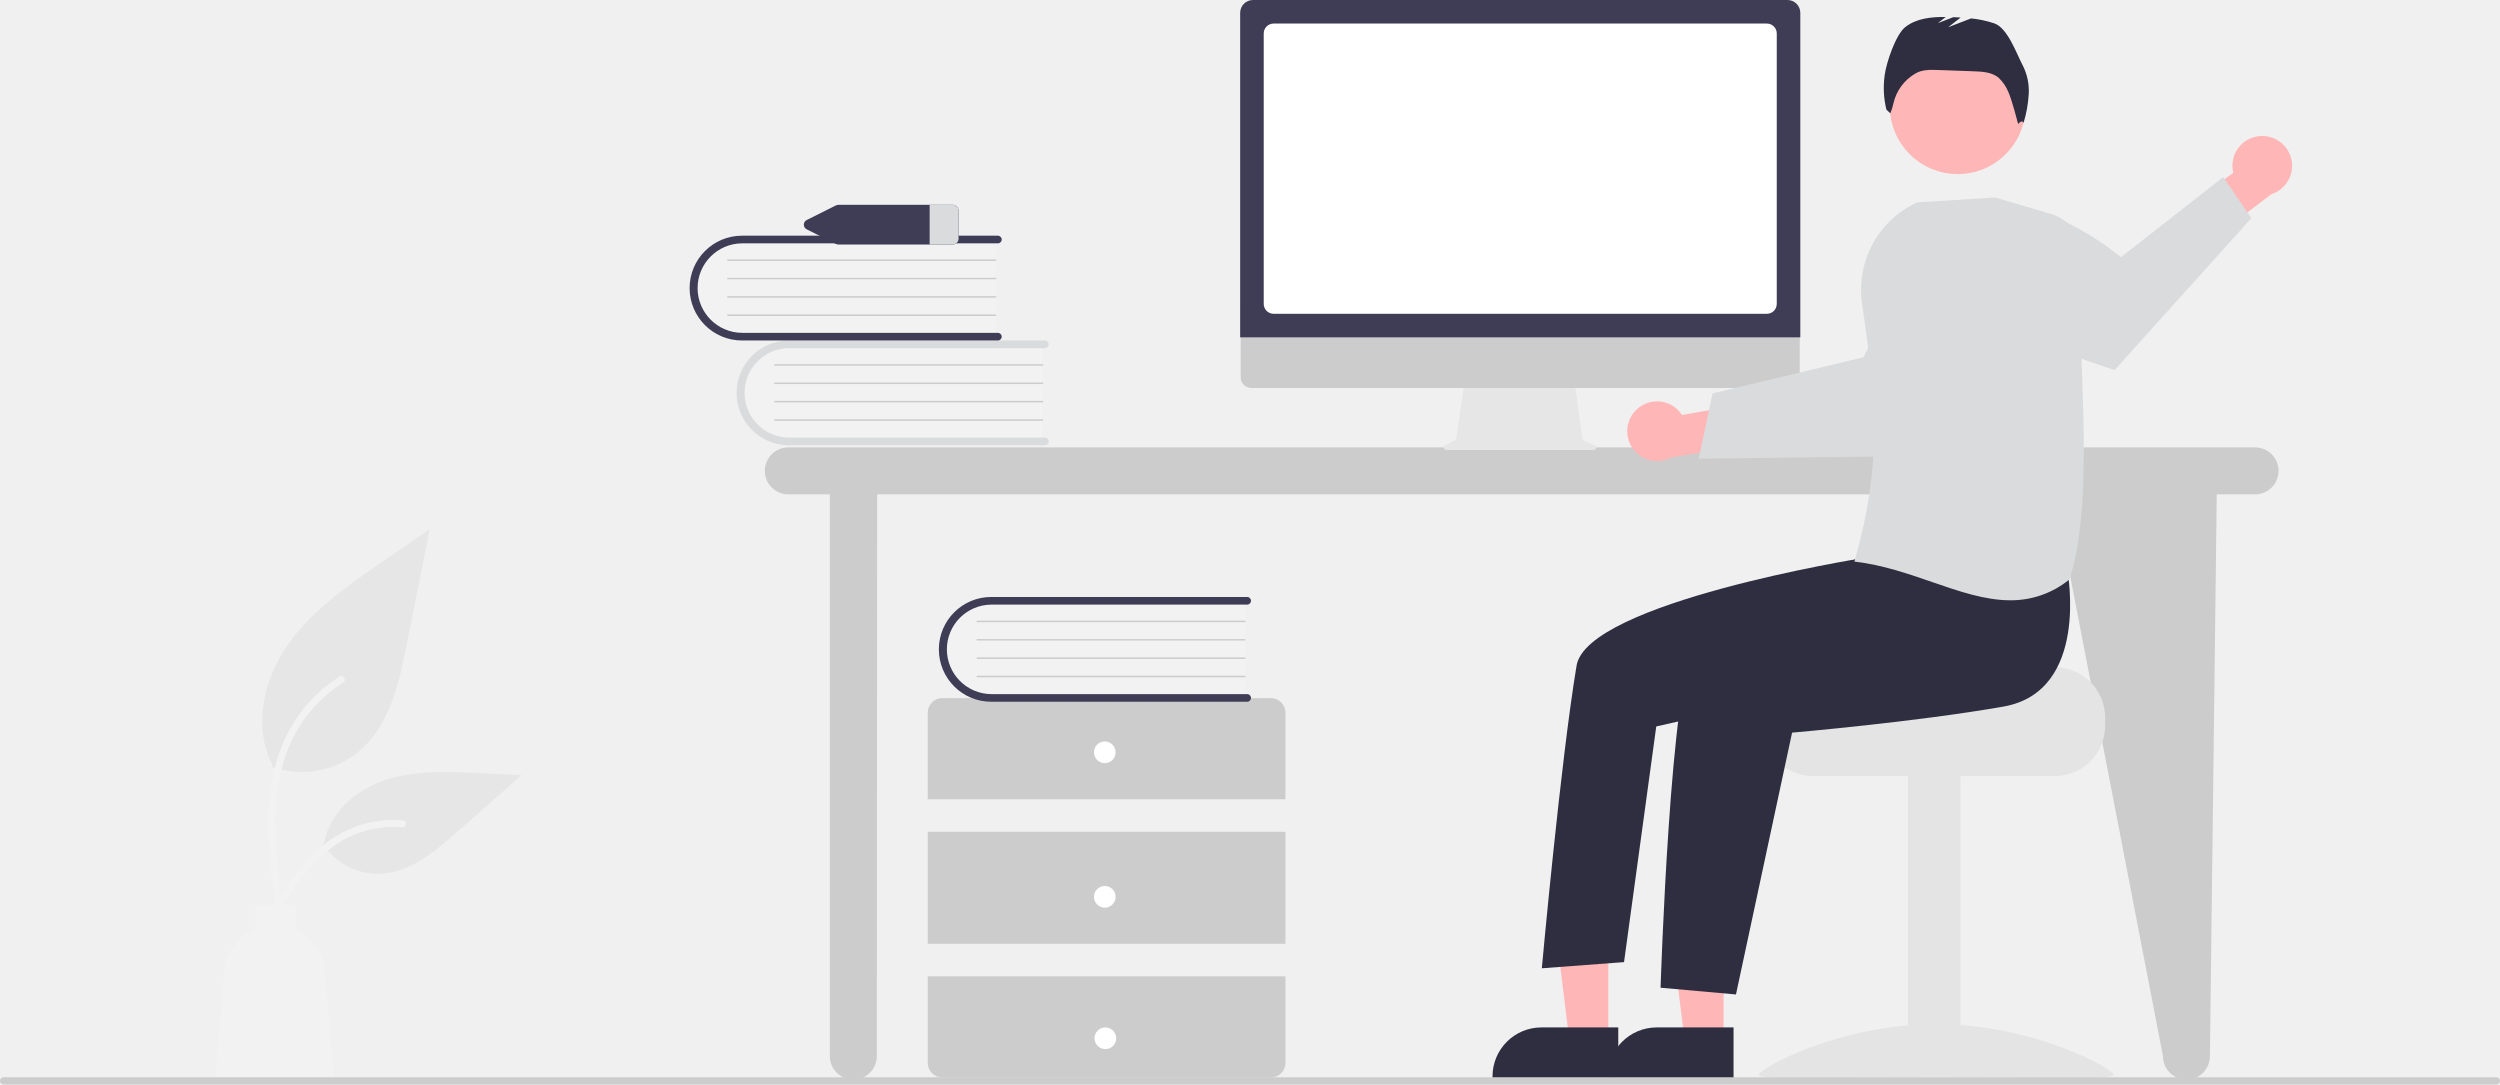
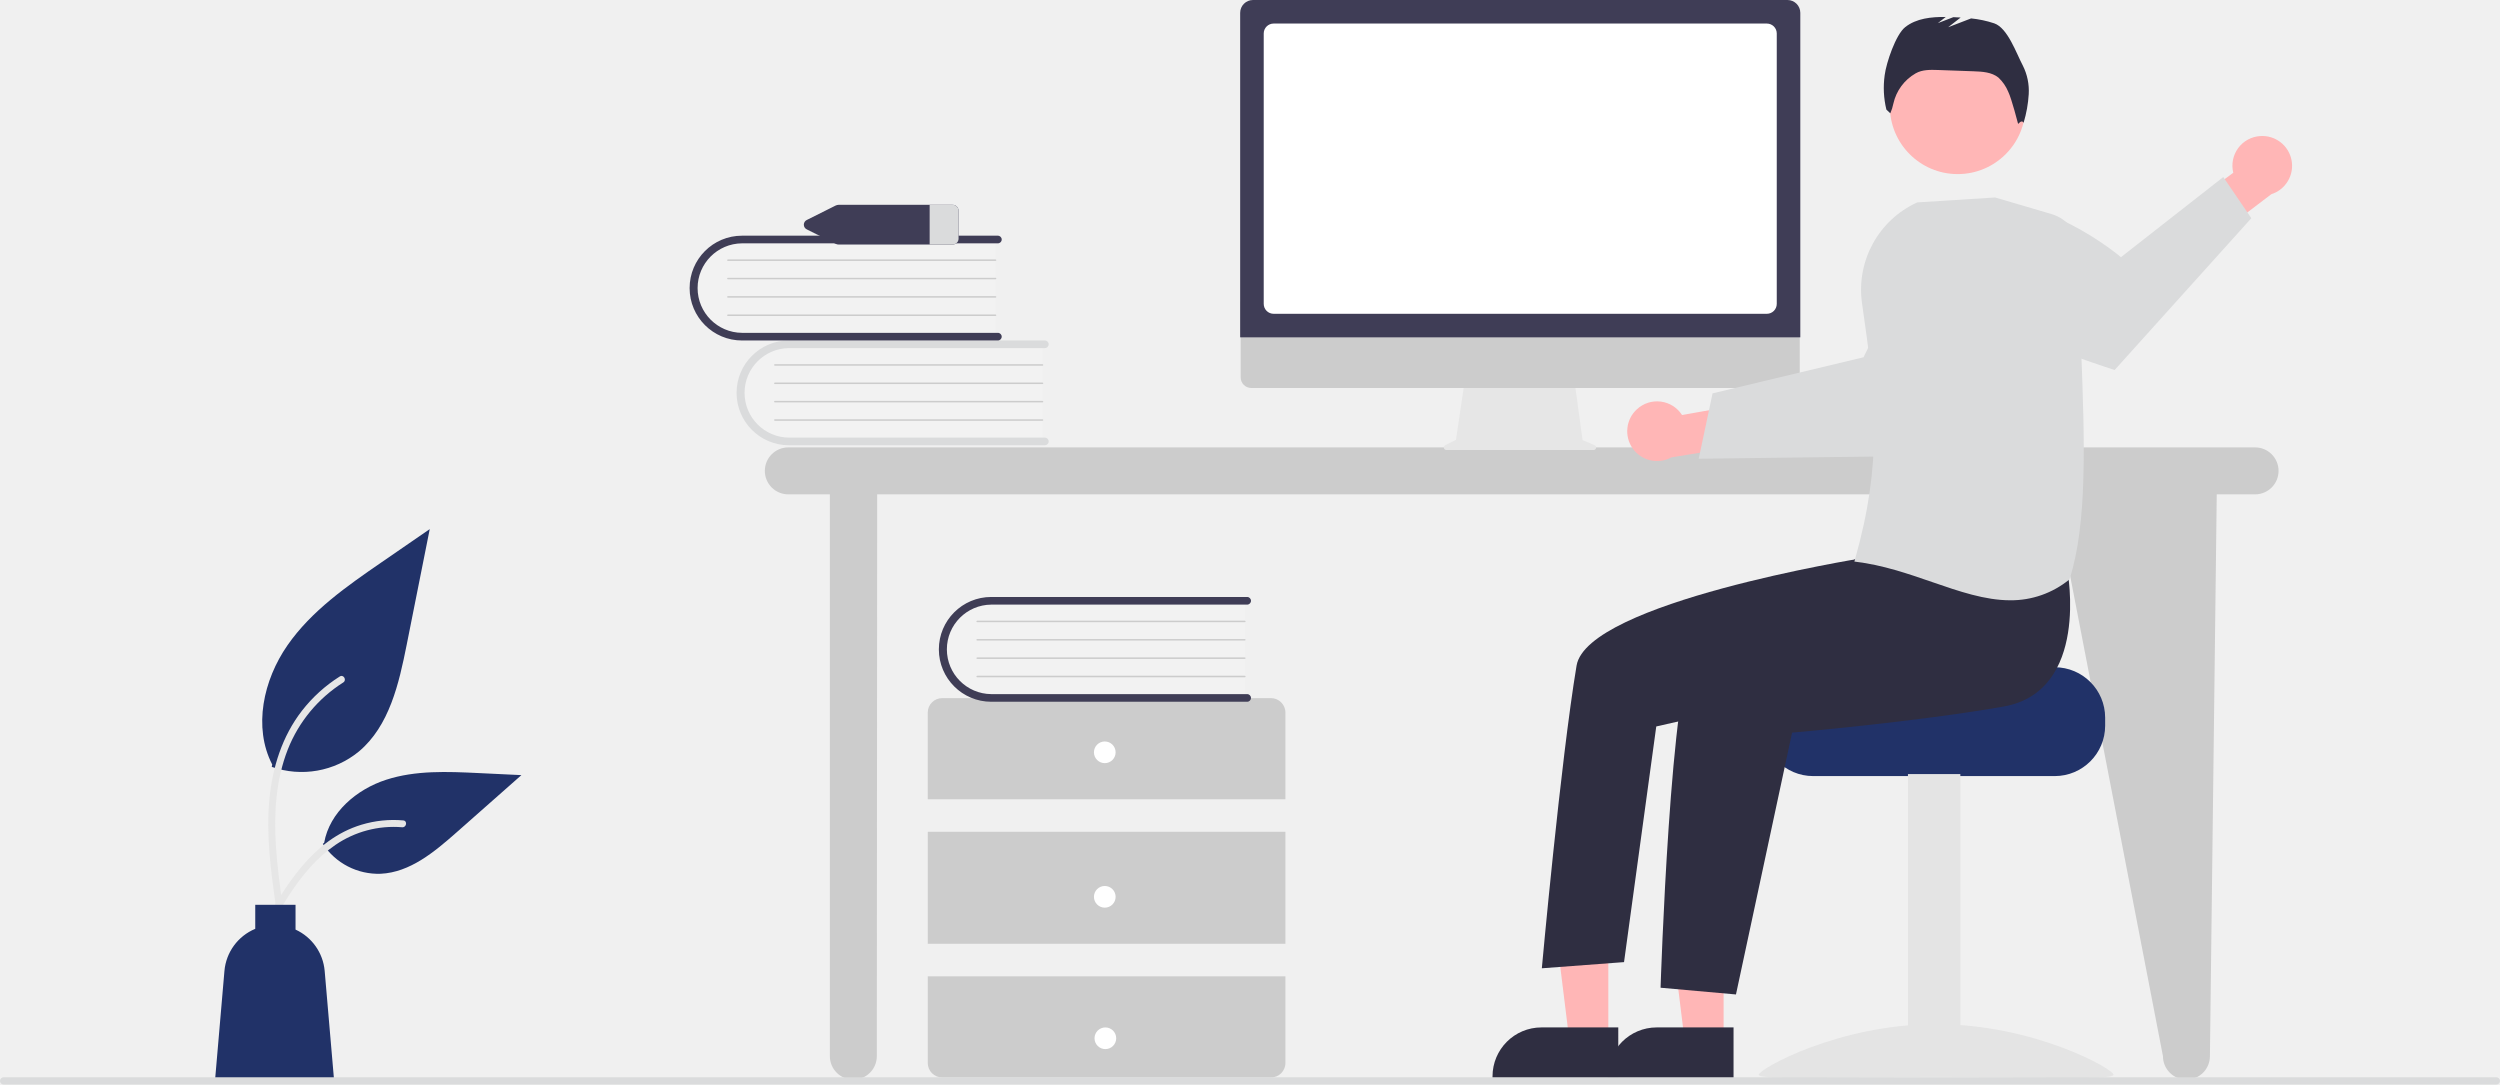
<svg xmlns="http://www.w3.org/2000/svg" data-name="Layer 1" width="979.327" height="424.837" viewBox="0 0 979.327 424.837">
  <path d="M993.718,412.839H419.142a9.199,9.199,0,0,0,0,18.398H435.417V651.303a9.199,9.199,0,0,0,18.398,0l.14-220.065h461.156l42.52,220.065a9.199,9.199,0,1,0,18.398,0l2.676-220.065h15.014a9.199,9.199,0,0,0,0-18.398Z" transform="translate(-110.3366 -237.5817)" fill="#ccc" />
  <path d="M518.737,371.85v38.955H421.141a19.489,19.489,0,1,1-1.355-38.955q.677-.024,1.355,0Z" transform="translate(-110.3366 -237.5817)" fill="#f2f2f2" />
  <path d="M521.134,410.506a1.499,1.499,0,0,1-1.498,1.498H419.403a20.526,20.526,0,0,1,0-41.052H519.636a1.498,1.498,0,1,1,0,2.997H419.403a17.53,17.53,0,0,0,0,35.059H519.636A1.499,1.499,0,0,1,521.134,410.506Z" transform="translate(-110.3366 -237.5817)" fill="#dadbdc" />
  <path d="M518.737,380.84H413.859a.3.3,0,0,1-.006-.599H518.737a.3.3,0,0,1,0,.599Z" transform="translate(-110.3366 -237.5817)" fill="#ccc" />
  <path d="M518.737,388.032H413.859a.3.3,0,0,1-.006-.599H518.737a.3.3,0,0,1,0,.599Z" transform="translate(-110.3366 -237.5817)" fill="#ccc" />
  <path d="M518.737,395.223H413.859a.3.3,0,0,1-.006-.599H518.737a.3.3,0,0,1,0,.599Z" transform="translate(-110.3366 -237.5817)" fill="#ccc" />
  <path d="M518.737,402.415H413.859a.3.3,0,0,1-.006-.599H518.737a.3.3,0,0,1,0,.599Z" transform="translate(-110.3366 -237.5817)" fill="#ccc" />
  <path d="M500.339,330.809v38.955H402.743a19.489,19.489,0,0,1-1.355-38.955q.677-.024,1.355,0Z" transform="translate(-110.3366 -237.5817)" fill="#f2f2f2" />
  <path d="M502.737,369.464a1.499,1.499,0,0,1-1.498,1.498H401.005a20.526,20.526,0,0,1,0-41.052H501.239a1.498,1.498,0,1,1,0,2.997H401.005a17.53,17.53,0,0,0,0,35.059H501.239A1.499,1.499,0,0,1,502.737,369.464Z" transform="translate(-110.3366 -237.5817)" fill="#3f3d56" />
  <path d="M500.339,339.799H395.461a.3.3,0,0,1-.006-.599H500.339a.3.3,0,0,1,0,.599Z" transform="translate(-110.3366 -237.5817)" fill="#ccc" />
  <path d="M500.339,346.991H395.461a.3.3,0,0,1-.006-.599H500.339a.3.3,0,0,1,0,.599Z" transform="translate(-110.3366 -237.5817)" fill="#ccc" />
  <path d="M500.339,354.182H395.461a.3.3,0,0,1-.006-.599H500.339a.3.3,0,0,1,0,.599Z" transform="translate(-110.3366 -237.5817)" fill="#ccc" />
  <path d="M500.339,361.374H395.461a.3.3,0,0,1-.006-.599H500.339a.3.3,0,0,1,0,.599Z" transform="translate(-110.3366 -237.5817)" fill="#ccc" />
  <path d="M613.874,550.683V516.718a5.661,5.661,0,0,0-5.661-5.661H479.428a5.661,5.661,0,0,0-5.661,5.661v33.965Z" transform="translate(-110.3366 -237.5817)" fill="#ccc" />
  <rect x="363.431" y="325.839" width="140.106" height="43.872" fill="#ccc" />
  <path d="M473.768,620.029V653.994a5.661,5.661,0,0,0,5.661,5.661H608.213a5.661,5.661,0,0,0,5.661-5.661V620.029Z" transform="translate(-110.3366 -237.5817)" fill="#ccc" />
  <circle cx="432.776" cy="294.704" r="4.246" fill="#fff" />
  <circle cx="432.776" cy="351.312" r="4.246" fill="#fff" />
  <circle cx="433.004" cy="406.722" r="4.246" fill="#fff" />
  <path d="M597.989,472.331v38.955H500.393a19.489,19.489,0,0,1-1.356-38.955q.678-.024,1.356,0Z" transform="translate(-110.3366 -237.5817)" fill="#f2f2f2" />
  <path d="M600.386,510.986a1.499,1.499,0,0,1-1.498,1.498H498.655a20.526,20.526,0,0,1-.025-41.052H598.888a1.498,1.498,0,1,1,0,2.997H498.655a17.53,17.53,0,0,0,0,35.059H598.888A1.499,1.499,0,0,1,600.386,510.986Z" transform="translate(-110.3366 -237.5817)" fill="#3f3d56" />
  <path d="M597.989,481.32H493.111a.3.3,0,0,1-.006-.599H597.989a.3.3,0,0,1,0,.599Z" transform="translate(-110.3366 -237.5817)" fill="#ccc" />
  <path d="M597.989,488.512H493.111a.3.3,0,0,1-.006-.599H597.989a.3.3,0,0,1,0,.599Z" transform="translate(-110.3366 -237.5817)" fill="#ccc" />
  <path d="M597.989,495.703H493.111a.3.3,0,0,1-.006-.599H597.989a.3.3,0,0,1,0,.599Z" transform="translate(-110.3366 -237.5817)" fill="#ccc" />
  <path d="M597.989,502.895H493.111a.3.3,0,0,1-.006-.599H597.989a.3.3,0,0,1,0,.599Z" transform="translate(-110.3366 -237.5817)" fill="#ccc" />
  <path d="M483.367,317.814H438.902a2.747,2.747,0,0,0-1.217.283l-11.223,5.618a2.045,2.045,0,0,0,0,3.764l11.223,5.618a2.747,2.747,0,0,0,1.217.283h44.466a2.334,2.334,0,0,0,2.463-2.165v-11.237A2.334,2.334,0,0,0,483.367,317.814Z" transform="translate(-110.3366 -237.5817)" fill="#3f3d56" />
  <path d="M485.83,319.979v11.237a2.334,2.334,0,0,1-2.463,2.165h-8.859V317.814h8.859A2.334,2.334,0,0,1,485.83,319.979Z" transform="translate(-110.3366 -237.5817)" fill="#dadbdc" />
-   <path d="M216.781,537.993a35.34,35.34,0,0,0,34.126-6.011c11.953-10.032,15.7-26.56,18.749-41.864q4.509-22.633,9.019-45.266l-18.882,13.002c-13.579,9.35-27.464,18.999-36.866,32.542S209.421,522.426,216.975,537.08" transform="translate(-110.3366 -237.5817)" fill="#e6e6e6" />
-   <path d="M218.395,592.797c-1.911-13.921-3.876-28.02-2.536-42.09,1.191-12.496,5.003-24.7,12.764-34.707a57.736,57.736,0,0,1,14.813-13.423c1.481-.935,2.845,1.413,1.37,2.343a54.888,54.888,0,0,0-21.711,26.196c-4.727,12.023-5.486,25.128-4.671,37.9.493,7.723,1.537,15.396,2.589,23.059a1.406,1.406,0,0,1-.948,1.669,1.365,1.365,0,0,1-1.669-.948Z" transform="translate(-110.3366 -237.5817)" fill="#f2f2f2" />
-   <path d="M236.802,568.164a26.014,26.014,0,0,0,22.666,11.699c11.474-.545,21.04-8.553,29.651-16.156l25.47-22.488-16.857-.807c-12.122-.58-24.557-1.121-36.104,2.617s-22.195,12.735-24.306,24.686" transform="translate(-110.3366 -237.5817)" fill="#e6e6e6" />
-   <path d="M212.994,600.8c9.199-16.276,19.868-34.365,38.933-40.147A43.445,43.445,0,0,1,268.302,558.962c1.739.15,1.304,2.83-.431,2.68a40.361,40.361,0,0,0-26.133,6.914c-7.369,5.016-13.106,11.988-17.962,19.383-2.974,4.529-5.639,9.251-8.303,13.966-.852,1.507-3.341.419-2.479-1.105Z" transform="translate(-110.3366 -237.5817)" fill="#f2f2f2" />
-   <path d="M198.255,617.932a19.698,19.698,0,0,1,12.071-16.498v-9.41h15.782v9.706a19.688,19.688,0,0,1,11.414,16.202l3.711,43.138H194.544Z" transform="translate(-110.3366 -237.5817)" fill="#f2f2f2" />
+   <path d="M216.781,537.993a35.34,35.34,0,0,0,34.126-6.011c11.953-10.032,15.7-26.56,18.749-41.864q4.509-22.633,9.019-45.266l-18.882,13.002c-13.579,9.35-27.464,18.999-36.866,32.542S209.421,522.426,216.975,537.08" transform="translate(-110.3366 -237.5817)" fill="#213268" />
+   <path d="M218.395,592.797c-1.911-13.921-3.876-28.02-2.536-42.09,1.191-12.496,5.003-24.7,12.764-34.707a57.736,57.736,0,0,1,14.813-13.423c1.481-.935,2.845,1.413,1.37,2.343a54.888,54.888,0,0,0-21.711,26.196c-4.727,12.023-5.486,25.128-4.671,37.9.493,7.723,1.537,15.396,2.589,23.059a1.406,1.406,0,0,1-.948,1.669,1.365,1.365,0,0,1-1.669-.948Z" transform="translate(-110.3366 -237.5817)" fill="#e6e6e6" />
+   <path d="M236.802,568.164a26.014,26.014,0,0,0,22.666,11.699c11.474-.545,21.04-8.553,29.651-16.156l25.47-22.488-16.857-.807c-12.122-.58-24.557-1.121-36.104,2.617s-22.195,12.735-24.306,24.686" transform="translate(-110.3366 -237.5817)" fill="#213268" />
+   <path d="M212.994,600.8c9.199-16.276,19.868-34.365,38.933-40.147A43.445,43.445,0,0,1,268.302,558.962c1.739.15,1.304,2.83-.431,2.68a40.361,40.361,0,0,0-26.133,6.914c-7.369,5.016-13.106,11.988-17.962,19.383-2.974,4.529-5.639,9.251-8.303,13.966-.852,1.507-3.341.419-2.479-1.105Z" transform="translate(-110.3366 -237.5817)" fill="#e6e6e6" />
+   <path d="M198.255,617.932a19.698,19.698,0,0,1,12.071-16.498v-9.41h15.782v9.706a19.688,19.688,0,0,1,11.414,16.202l3.711,43.138H194.544Z" transform="translate(-110.3366 -237.5817)" fill="#213268" />
  <path d="M734.973,411.955l-4.695-1.977-3.221-23.536h-42.889l-3.491,23.439-4.2,2.1a.997.997,0,0,0,.446,1.89h57.663A.997.997,0,0,0,734.973,411.955Z" transform="translate(-110.3366 -237.5817)" fill="#e6e6e6" />
  <path d="M811.19,389.574H600.507a4.174,4.174,0,0,1-4.165-4.174V355.691H815.354V385.4A4.174,4.174,0,0,1,811.19,389.574Z" transform="translate(-110.3366 -237.5817)" fill="#ccc" />
  <path d="M815.575,369.732H596.15V242.613a5.037,5.037,0,0,1,5.032-5.032h209.361a5.038,5.038,0,0,1,5.032,5.032Z" transform="translate(-110.3366 -237.5817)" fill="#3f3d56" />
  <path d="M802.469,360.506h-193.214a3.883,3.883,0,0,1-3.879-3.879V250.687a3.884,3.884,0,0,1,3.879-3.879h193.214a3.884,3.884,0,0,1,3.879,3.879V356.627A3.883,3.883,0,0,1,802.469,360.506Z" transform="translate(-110.3366 -237.5817)" fill="#fff" />
  <path d="M751.58,397.887a11.616,11.616,0,0,1,17.666,2.272l26.134-4.646,6.697,15.193-36.999,6.043a11.679,11.679,0,0,1-13.499-18.862Z" transform="translate(-110.3366 -237.5817)" fill="#ffb6b6" />
  <path d="M775.776,417.286l27.246-.34,3.449-.047,55.433-.698s15.053-14.361,28.161-29.146l-1.837-13.288A54.292,54.292,0,0,0,870.023,340.152C851.25,352.696,840.363,377.526,840.363,377.526l-34.37,8.221-3.438.822-21.356,5.103Z" transform="translate(-110.3366 -237.5817)" fill="#dadbdc" />
-   <path d="M915.25,498.962H864.392c0,2.179-55.594,3.948-55.594,3.948a20.309,20.309,0,0,0-3.332,3.158,19.597,19.597,0,0,0-4.58,12.633v3.158a19.746,19.746,0,0,0,19.739,19.739h94.625a19.756,19.756,0,0,0,19.739-19.739v-3.158A19.766,19.766,0,0,0,915.25,498.962Z" transform="translate(-110.3366 -237.5817)" fill="#e4e4e4" />
+   <path d="M915.25,498.962H864.392c0,2.179-55.594,3.948-55.594,3.948a20.309,20.309,0,0,0-3.332,3.158,19.597,19.597,0,0,0-4.58,12.633v3.158a19.746,19.746,0,0,0,19.739,19.739h94.625a19.756,19.756,0,0,0,19.739-19.739v-3.158A19.766,19.766,0,0,0,915.25,498.962Z" transform="translate(-110.3366 -237.5817)" fill="#213268" />
  <rect x="747.402" y="303.231" width="20.528" height="118.49" fill="#e4e4e4" />
  <path d="M799.312,658.581c0,2.218,31.107.858,69.48.858s69.48,1.36,69.48-.858-31.107-19.807-69.48-19.807S799.312,656.363,799.312,658.581Z" transform="translate(-110.3366 -237.5817)" fill="#e4e4e4" />
  <polygon points="675.186 407.461 659.908 407.46 652.64 348.531 675.188 348.532 675.186 407.461" fill="#ffb6b6" />
  <path d="M789.419,659.852l-49.262-.002v-.623a19.175,19.175,0,0,1,19.174-19.174h.001l30.088.001Z" transform="translate(-110.3366 -237.5817)" fill="#2f2e41" />
  <polygon points="630.031 407.461 614.753 407.46 607.485 348.531 630.033 348.532 630.031 407.461" fill="#ffb6b6" />
  <path d="M744.264,659.852l-49.262-.002v-.623a19.175,19.175,0,0,1,19.174-19.174h.001l30.088.001Z" transform="translate(-110.3366 -237.5817)" fill="#2f2e41" />
  <circle cx="766.887" cy="41.636" r="26.564" fill="#ffb6b6" />
  <path d="M920.217,461.224s8.913,47.131-25,53.132-82.866,10.22-82.866,10.22L790.367,627.143l-29.534-2.637s3.928-123.467,13.588-133.127,70.712-38.583,70.712-38.583Z" transform="translate(-110.3366 -237.5817)" fill="#2f2e41" />
  <path d="M853.983,441.471,839.151,456.351s-107.094,17.25-111.226,41.985c-6.237,37.344-13.605,118.552-13.605,118.552l32.199-2.415,12.626-92.311,51.518-11.719L869.277,478.5Z" transform="translate(-110.3366 -237.5817)" fill="#2f2e41" />
  <path d="M902.785,263.361c-2.622-4.948-5.954-14.808-11.247-16.637a42.077,42.077,0,0,0-9.058-1.93l-8.996,3.46,4.896-3.808q-1.43-.085-2.858-.139l-6.07,2.335,3.105-2.415c-5.659-.058-11.5.53-15.885,3.975-3.738,2.937-7.442,14.062-8.041,18.778a35.917,35.917,0,0,0,.66,13.531l1.537,1.462a18.859,18.859,0,0,0,1.206-3.839,18.181,18.181,0,0,1,8.703-11.806l.084-.047c2.578-1.451,5.707-1.384,8.663-1.278l14.042.505c3.378.122,7.016.335,9.65,2.454a15.888,15.888,0,0,1,3.858,5.589c1.309,2.641,3.866,12.604,3.866,12.604s1.447-1.881,2.14-.481a48.398,48.398,0,0,0,2.014-11.233A22.009,22.009,0,0,0,902.785,263.361Z" transform="translate(-110.3366 -237.5817)" fill="#2f2e41" />
  <path d="M995.694,290.883A11.616,11.616,0,0,0,985.181,305.261l-21.361,15.757,6.41,15.317,29.854-22.676a11.679,11.679,0,0,0-4.389-22.776Z" transform="translate(-110.3366 -237.5817)" fill="#ffb6b6" />
  <path d="M992.256,323.052l-53.551,59.474s-25.609-8.198-45.415-17.086l-8.898-27.328a54.343,54.343,0,0,1-2.601-19.664c27.456-7.306,59.391,19.879,59.391,19.879l40.085-31.399Z" transform="translate(-110.3366 -237.5817)" fill="#dadbdc" />
  <path d="M867.301,465.617c-9.554-3.3-19.433-6.713-30.089-7.994l-.458-.055.126-.443c11.031-38.731,8.278-63.507,2.872-100.723a37.591,37.591,0,0,1,21.548-39.501l.065-.03,30.434-1.934.069-.004,22.134,6.51a15.183,15.183,0,0,1,10.867,14.831c-.24,12.239.269,25.904.807,40.371,1.208,32.456,2.457,66.016-4.63,87.792l-.037.114-.095.074a36.099,36.099,0,0,1-23.081,8.108C887.901,472.732,877.762,469.23,867.301,465.617Z" transform="translate(-110.3366 -237.5817)" fill="#dadbdc" />
-   <path d="M1088.248,662.418H111.752a1.415,1.415,0,1,1,0-2.83h976.496a1.415,1.415,0,1,1,0,2.83Z" transform="translate(-110.3366 -237.5817)" fill="#ccc" />
+   <path d="M1088.248,662.418H111.752a1.415,1.415,0,1,1,0-2.83h976.496a1.415,1.415,0,1,1,0,2.83Z" transform="translate(-110.3366 -237.5817)" fill="#dadbdc" />
</svg>
